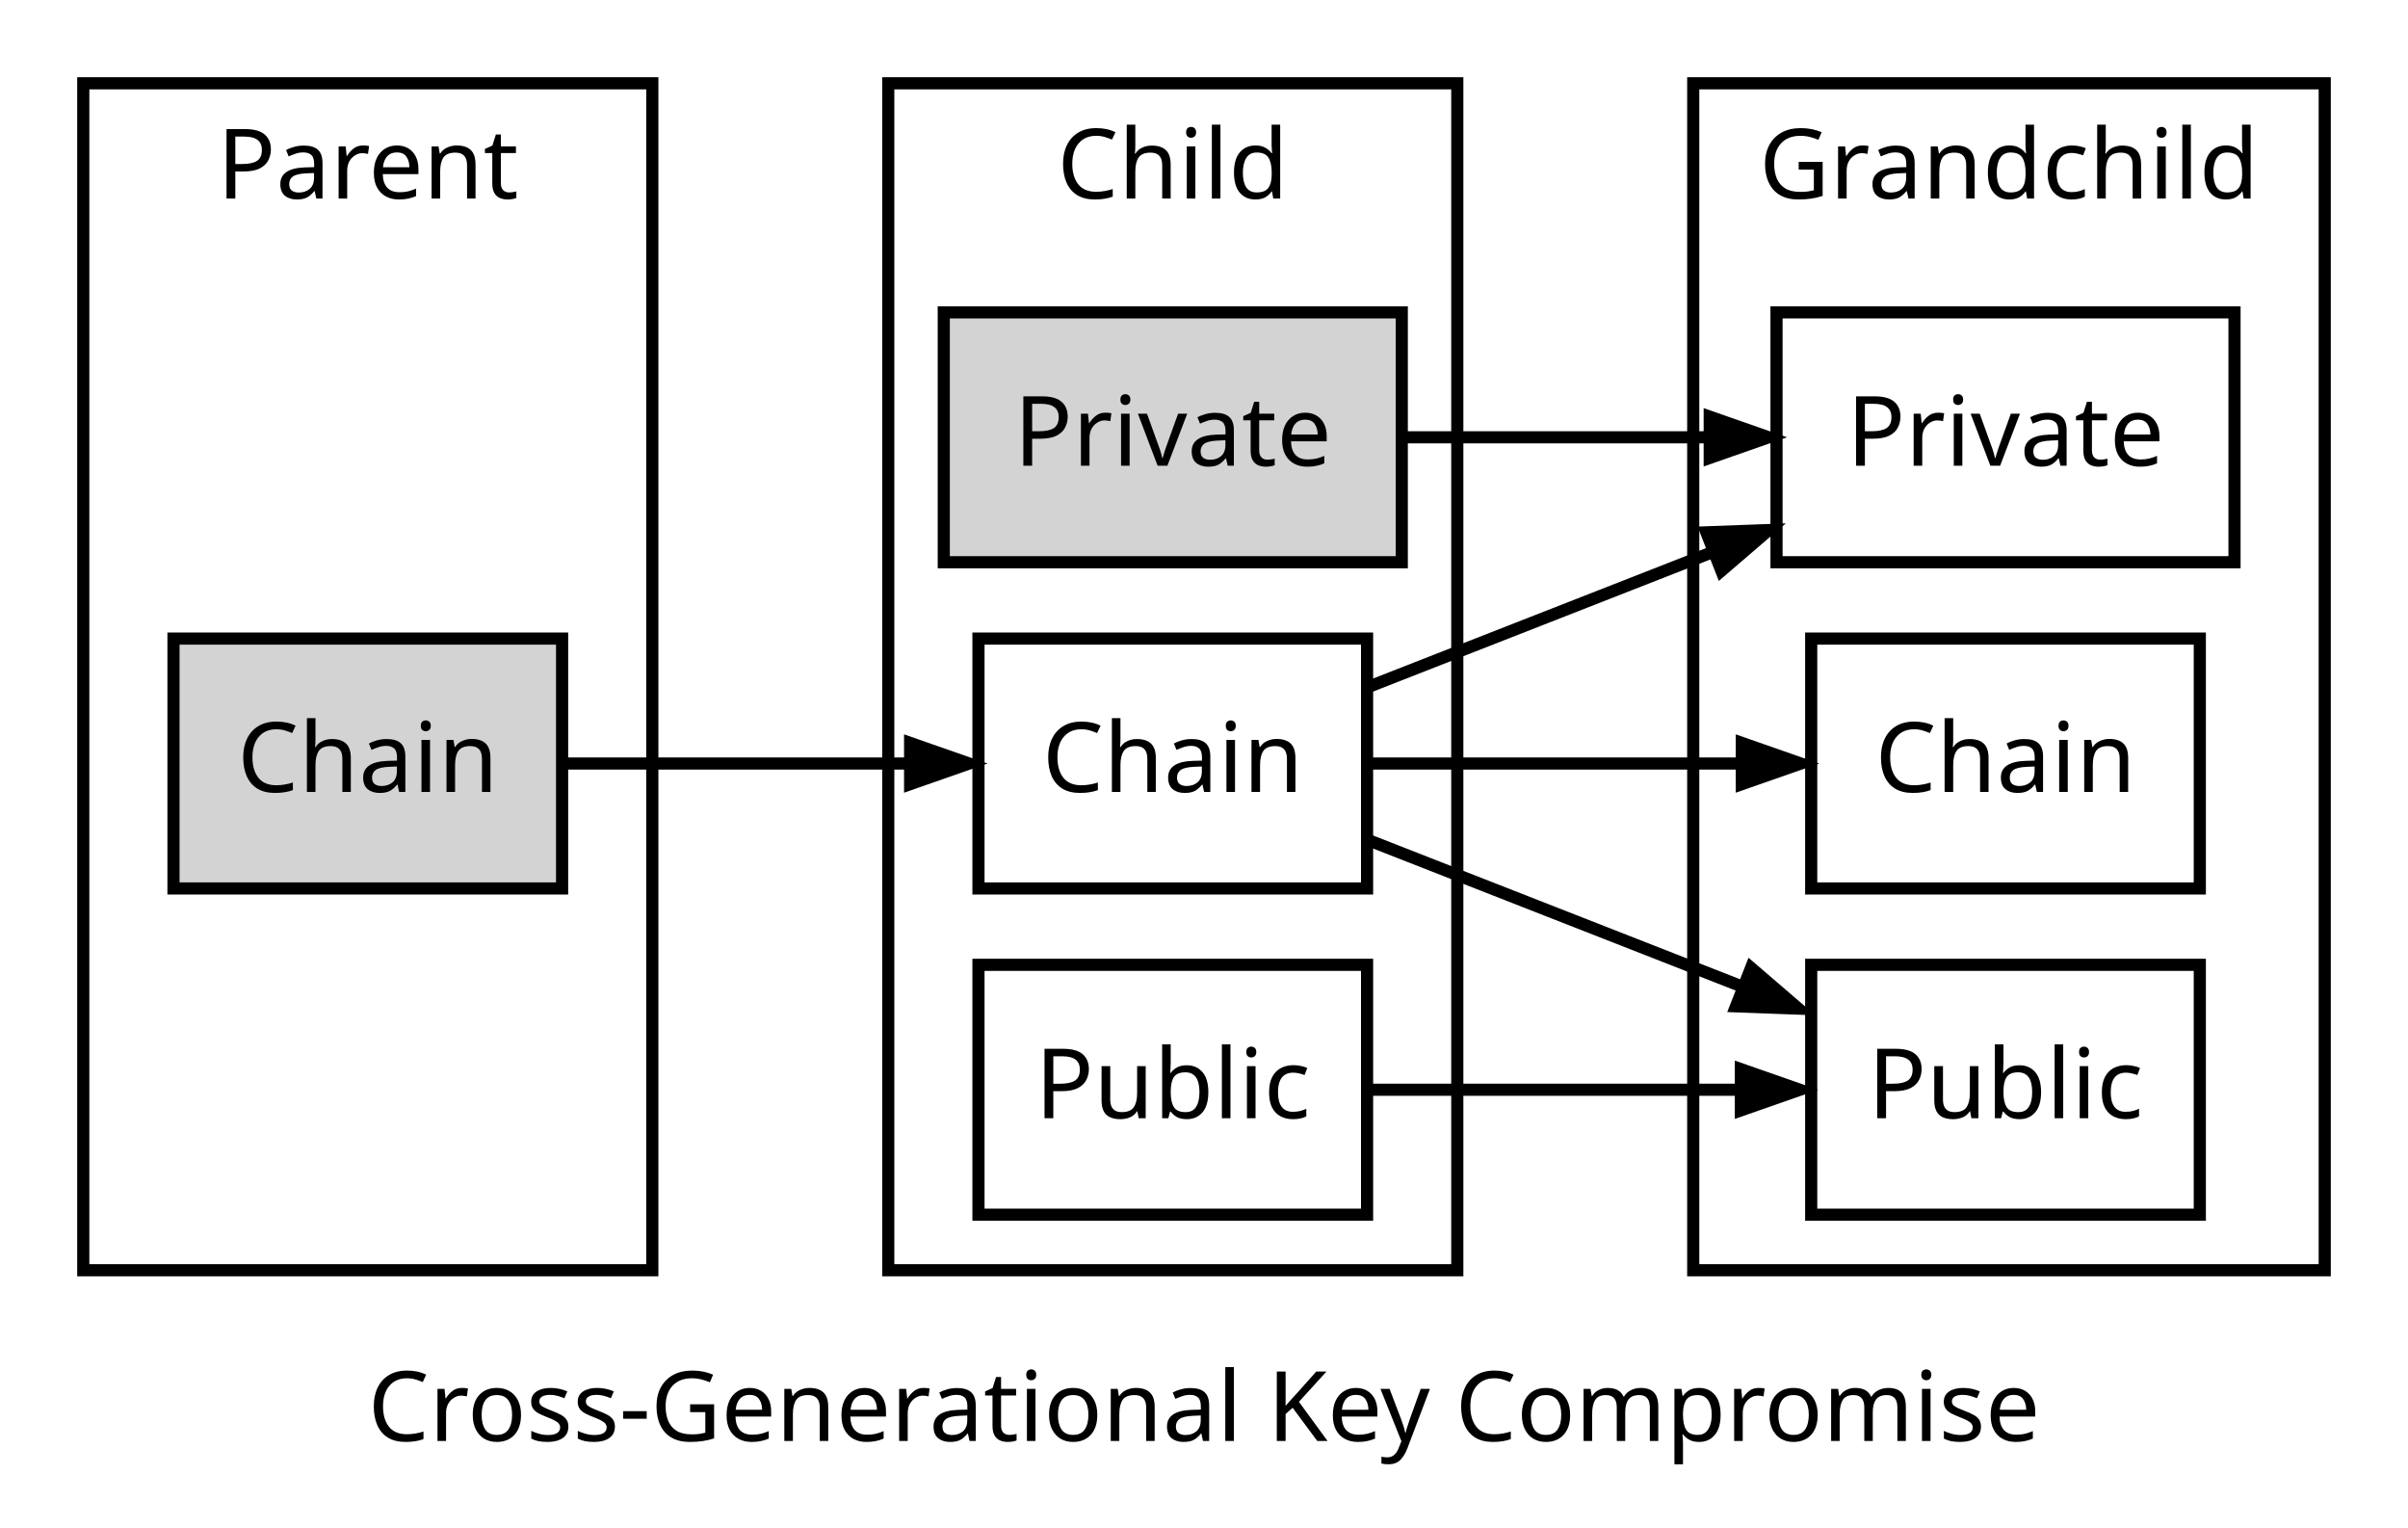
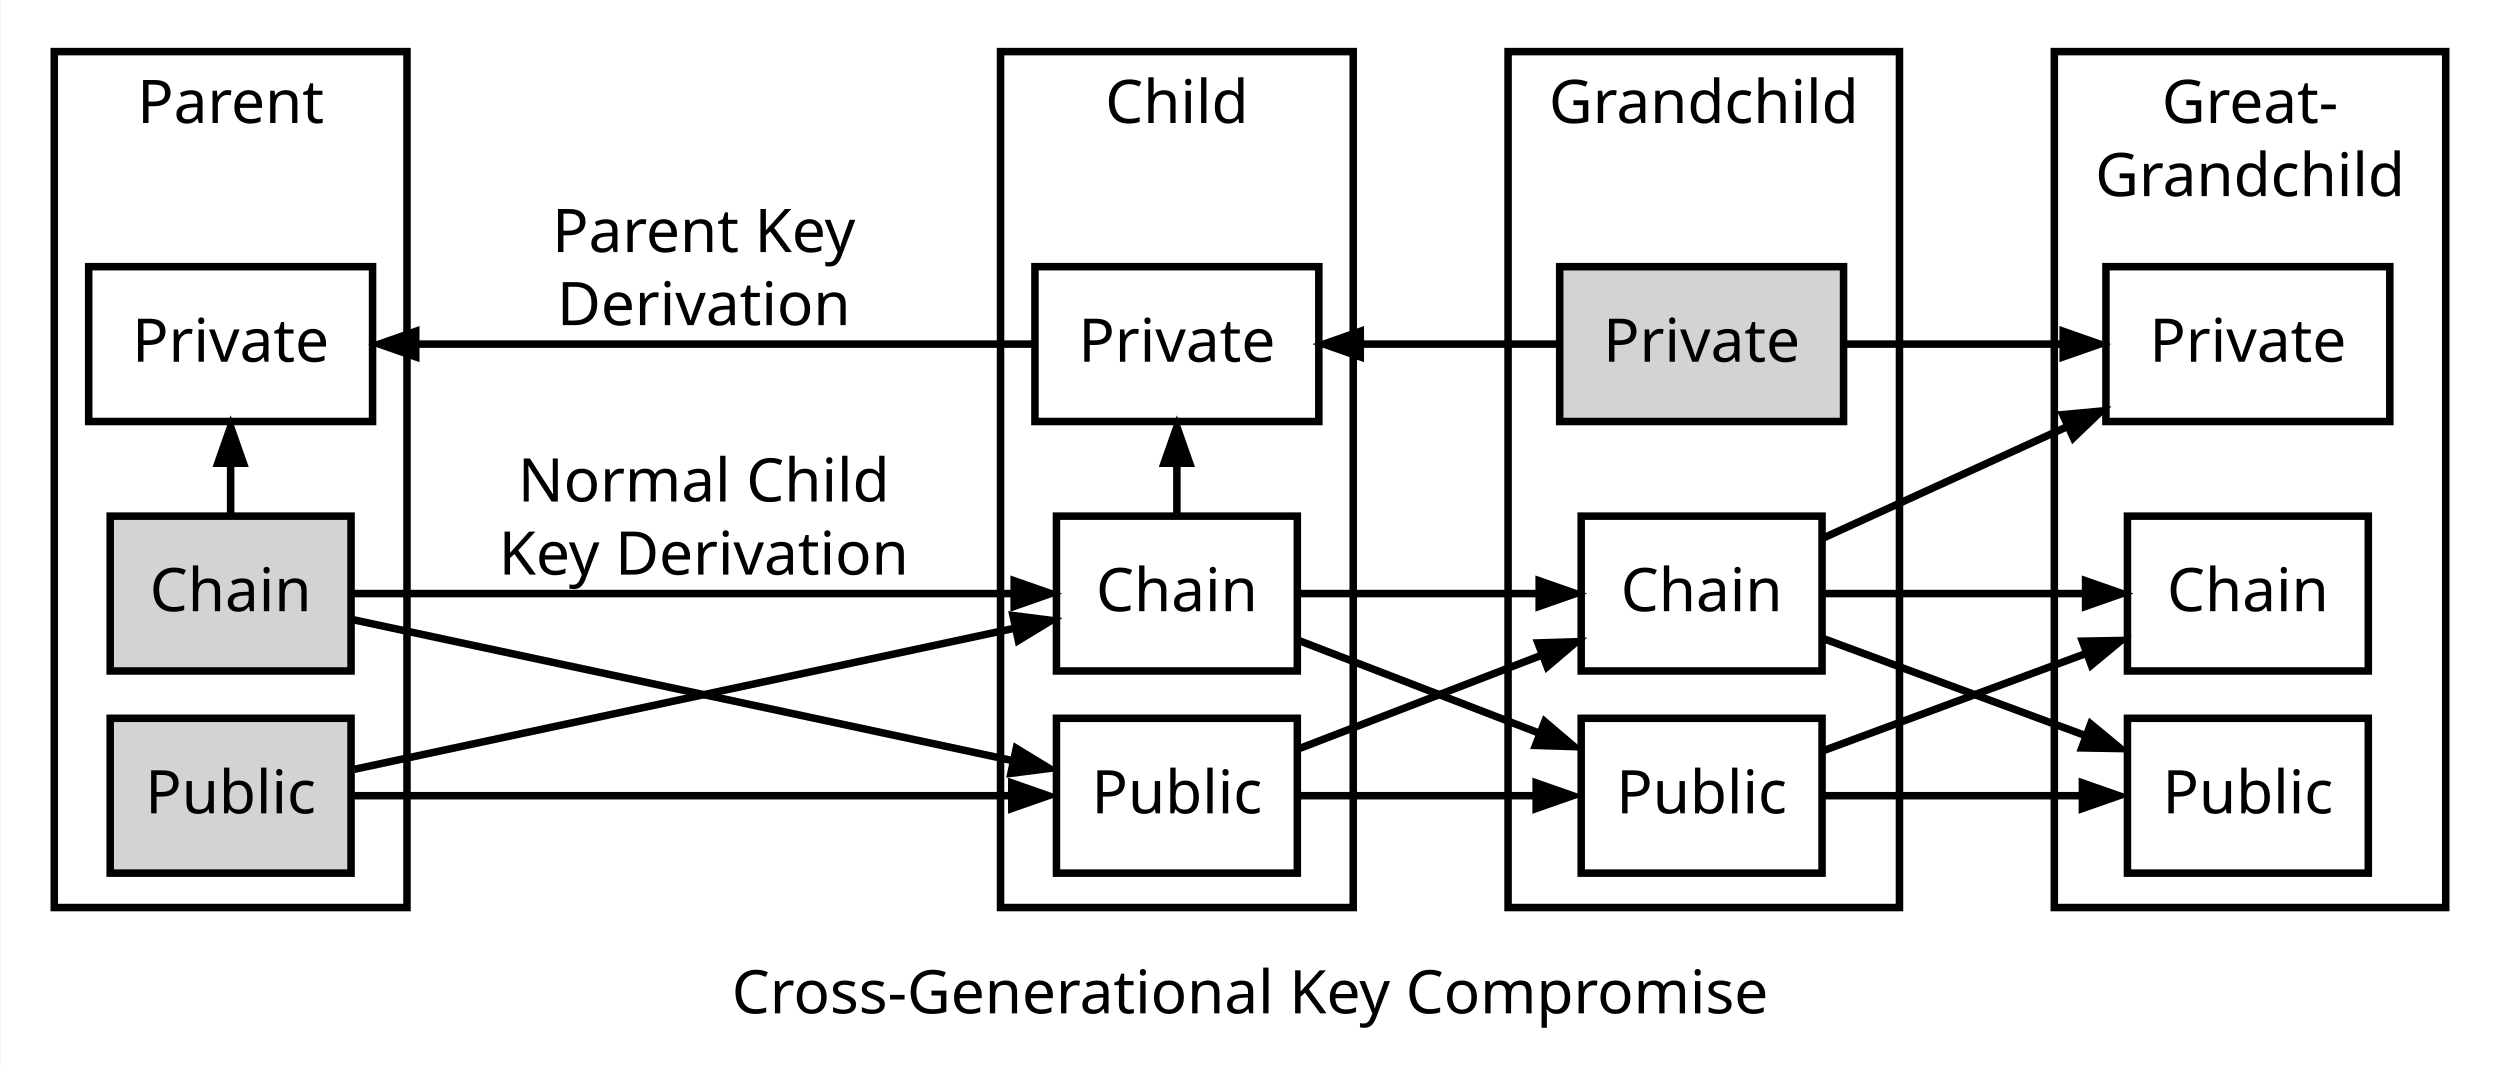
- <svg xmlns="http://www.w3.org/2000/svg" width="347pt" height="220pt" viewBox="0.00 0.00 347.00 220.00">
-   <g id="graph1" class="graph" transform="scale(1 1) rotate(0) translate(4 216)">
-     <polygon fill="white" stroke="white" points="-4,5 -4,-216 344,-216 344,5 -4,5" />
-     <text text-anchor="middle" x="169.5" y="-8.4" font-family="Sans" font-size="14.00">Cross-Generational Key Compromise</text>
+ <svg xmlns="http://www.w3.org/2000/svg" width="450pt" height="192pt" viewBox="0.00 0.00 450.00 192.41">
+   <g id="graph1" class="graph" transform="scale(0.775862 0.775862) rotate(0) translate(4 244)">
+     <polygon fill="white" stroke="white" points="-4,5 -4,-244 577,-244 577,5 -4,5" />
+     <text text-anchor="middle" x="286" y="-8.4" font-family="Sans" font-size="14.00">Cross-Generational Key Compromise</text>
    <g id="graph2" class="cluster">
-       <polygon fill="none" stroke="black" stroke-width="1.75" points="8,-33 8,-204 90,-204 90,-33 8,-33" />
-       <text text-anchor="middle" x="49" y="-187.4" font-family="Sans" font-size="14.00">Parent</text>
+       <polygon fill="none" stroke="black" stroke-width="1.75" points="8,-33 8,-232 90,-232 90,-33 8,-33" />
+       <text text-anchor="middle" x="49" y="-215.4" font-family="Sans" font-size="14.00">Parent</text>
+       <text text-anchor="middle" x="49" y="-198.4" font-family="Sans" font-size="14.00"> </text>
    </g>
    <g id="graph3" class="cluster">
-       <polygon fill="none" stroke="black" stroke-width="1.75" points="124,-33 124,-204 206,-204 206,-33 124,-33" />
-       <text text-anchor="middle" x="165" y="-187.4" font-family="Sans" font-size="14.00">Child</text>
+       <polygon fill="none" stroke="black" stroke-width="1.75" points="228,-33 228,-232 310,-232 310,-33 228,-33" />
+       <text text-anchor="middle" x="269" y="-215.4" font-family="Sans" font-size="14.00">Child</text>
+       <text text-anchor="middle" x="269" y="-198.4" font-family="Sans" font-size="14.00"> </text>
    </g>
    <g id="graph4" class="cluster">
-       <polygon fill="none" stroke="black" stroke-width="1.75" points="240,-33 240,-204 331,-204 331,-33 240,-33" />
-       <text text-anchor="middle" x="285.5" y="-187.4" font-family="Sans" font-size="14.00">Grandchild</text>
+       <polygon fill="none" stroke="black" stroke-width="1.75" points="346,-33 346,-232 437,-232 437,-33 346,-33" />
+       <text text-anchor="middle" x="391.5" y="-215.4" font-family="Sans" font-size="14.00">Grandchild</text>
+       <text text-anchor="middle" x="391.5" y="-198.4" font-family="Sans" font-size="14.00"> </text>
+     </g>
+     <g id="graph5" class="cluster">
+       <polygon fill="none" stroke="black" stroke-width="1.75" points="473,-33 473,-232 564,-232 564,-33 473,-33" />
+       <text text-anchor="middle" x="518.5" y="-215.4" font-family="Sans" font-size="14.00">Great-</text>
+       <text text-anchor="middle" x="518.5" y="-198.4" font-family="Sans" font-size="14.00">Grandchild</text>
+     </g>
+     <g id="node2" class="node">
+       <polygon fill="none" stroke="black" stroke-width="1.75" points="82,-182 16,-182 16,-146 82,-146 82,-182" />
+       <text text-anchor="middle" x="49" y="-159.9" font-family="Sans" font-size="14.00">Private</text>
    </g>
    <g id="node6" class="node">
-       <polygon fill="lightgrey" stroke="black" stroke-width="1.75" points="198,-171 132,-171 132,-135 198,-135 198,-171" />
-       <text text-anchor="middle" x="165" y="-148.9" font-family="Sans" font-size="14.00">Private</text>
+       <polygon fill="none" stroke="black" stroke-width="1.75" points="302,-182 236,-182 236,-146 302,-146 302,-182" />
+       <text text-anchor="middle" x="269" y="-159.9" font-family="Sans" font-size="14.00">Private</text>
+     </g>
+     <g id="edge16" class="edge">
+       <path fill="none" stroke="black" stroke-width="1.75" d="M92.664,-164C134.855,-164 197.827,-164 235.993,-164" />
+       <polygon fill="black" stroke="black" points="92.413,-160.5 82.413,-164 92.413,-167.5 92.413,-160.5" />
+       <text text-anchor="middle" x="159" y="-185.4" font-family="Sans" font-size="14.00">Parent Key</text>
+       <text text-anchor="middle" x="159" y="-168.4" font-family="Sans" font-size="14.00">Derivation</text>
    </g>
    <g id="node3" class="node">
      <polygon fill="lightgrey" stroke="black" stroke-width="1.75" points="77,-124 21,-124 21,-88 77,-88 77,-124" />
      <text text-anchor="middle" x="49" y="-101.9" font-family="Sans" font-size="14.00">Chain</text>
    </g>
+     <g id="edge18" class="edge">
+       <path fill="none" stroke="black" stroke-width="1.75" d="M49,-124.125C49,-127.987 49,-131.848 49,-135.71" />
+       <polygon fill="black" stroke="black" points="45.5,-135.932 49,-145.932 52.5,-135.932 45.5,-135.932" />
+     </g>
    <g id="node7" class="node">
-       <polygon fill="none" stroke="black" stroke-width="1.75" points="193,-124 137,-124 137,-88 193,-88 193,-124" />
-       <text text-anchor="middle" x="165" y="-101.9" font-family="Sans" font-size="14.00">Chain</text>
+       <polygon fill="none" stroke="black" stroke-width="1.75" points="297,-124 241,-124 241,-88 297,-88 297,-124" />
+       <text text-anchor="middle" x="269" y="-101.9" font-family="Sans" font-size="14.00">Chain</text>
    </g>
-     <g id="edge7" class="edge">
-       <path fill="none" stroke="black" stroke-width="1.75" d="M77.08,-106C91.931,-106 110.386,-106 126.548,-106" />
-       <polygon fill="black" stroke="black" points="126.776,-109.5 136.776,-106 126.776,-102.5 126.776,-109.5" />
+     <g id="edge10" class="edge">
+       <path fill="none" stroke="black" stroke-width="1.75" d="M77.311,-106C116.336,-106 186.787,-106 230.55,-106" />
+       <polygon fill="black" stroke="black" points="230.798,-109.5 240.798,-106 230.798,-102.5 230.798,-109.5" />
+       <text text-anchor="middle" x="159" y="-127.4" font-family="Sans" font-size="14.00">Normal Child</text>
+       <text text-anchor="middle" x="159" y="-110.4" font-family="Sans" font-size="14.00">Key Derivation</text>
    </g>
    <g id="node8" class="node">
-       <polygon fill="none" stroke="black" stroke-width="1.75" points="193,-77 137,-77 137,-41 193,-41 193,-77" />
-       <text text-anchor="middle" x="165" y="-54.9" font-family="Sans" font-size="14.00">Public</text>
+       <polygon fill="none" stroke="black" stroke-width="1.75" points="297,-77 241,-77 241,-41 297,-41 297,-77" />
+       <text text-anchor="middle" x="269" y="-54.9" font-family="Sans" font-size="14.00">Public</text>
+     </g>
+     <g id="edge12" class="edge">
+       <path fill="none" stroke="black" stroke-width="1.75" d="M77.311,-99.952C116.311,-91.62 186.697,-76.583 230.466,-67.232" />
+       <polygon fill="black" stroke="black" points="231.401,-70.612 240.449,-65.099 229.939,-63.766 231.401,-70.612" />
+     </g>
+     <g id="node4" class="node">
+       <polygon fill="lightgrey" stroke="black" stroke-width="1.75" points="77,-77 21,-77 21,-41 77,-41 77,-77" />
+       <text text-anchor="middle" x="49" y="-54.9" font-family="Sans" font-size="14.00">Public</text>
+     </g>
+     <g id="edge8" class="edge">
+       <path fill="none" stroke="black" stroke-width="1.75" d="M77.761,-65.144C117.01,-73.529 187.437,-88.575 230.998,-97.882" />
+       <polygon fill="black" stroke="black" points="230.417,-101.336 240.927,-100.003 231.879,-94.491 230.417,-101.336" />
+     </g>
+     <g id="edge6" class="edge">
+       <path fill="none" stroke="black" stroke-width="1.75" d="M77.761,-59C116.712,-59 186.369,-59 230.002,-59" />
+       <polygon fill="black" stroke="black" points="230.232,-62.5 240.232,-59 230.232,-55.5 230.232,-62.5" />
    </g>
    <g id="node10" class="node">
-       <polygon fill="none" stroke="black" stroke-width="1.75" points="318,-171 252,-171 252,-135 318,-135 318,-171" />
-       <text text-anchor="middle" x="285" y="-148.9" font-family="Sans" font-size="14.00">Private</text>
+       <polygon fill="lightgrey" stroke="black" stroke-width="1.75" points="424,-182 358,-182 358,-146 424,-146 424,-182" />
+       <text text-anchor="middle" x="391" y="-159.9" font-family="Sans" font-size="14.00">Private</text>
    </g>
-     <g id="edge13" class="edge">
-       <path fill="none" stroke="black" stroke-width="1.75" d="M198.108,-153C211.618,-153 227.42,-153 241.818,-153" />
-       <polygon fill="black" stroke="black" points="242,-156.5 252,-153 242,-149.5 242,-156.5" />
+     <g id="edge20" class="edge">
+       <path fill="none" stroke="black" stroke-width="1.75" d="M312.136,-164C327.197,-164 343.851,-164 357.959,-164" />
+       <polygon fill="black" stroke="black" points="312.015,-160.5 302.015,-164 312.015,-167.5 312.015,-160.5" />
    </g>
-     <g id="edge17" class="edge">
-       <path fill="none" stroke="black" stroke-width="1.75" d="M193.135,-117.019C207.844,-122.78 226.152,-129.951 242.544,-136.371" />
-       <polygon fill="black" stroke="black" points="241.345,-139.661 251.933,-140.049 243.898,-133.143 241.345,-139.661" />
+     <g id="edge32" class="edge">
+       <path fill="none" stroke="black" stroke-width="1.75" d="M269,-124.125C269,-127.987 269,-131.848 269,-135.71" />
+       <polygon fill="black" stroke="black" points="265.5,-135.932 269,-145.932 272.5,-135.932 265.5,-135.932" />
    </g>
    <g id="node11" class="node">
-       <polygon fill="none" stroke="black" stroke-width="1.75" points="313,-124 257,-124 257,-88 313,-88 313,-124" />
-       <text text-anchor="middle" x="285" y="-101.9" font-family="Sans" font-size="14.00">Chain</text>
+       <polygon fill="none" stroke="black" stroke-width="1.75" points="419,-124 363,-124 363,-88 419,-88 419,-124" />
+       <text text-anchor="middle" x="391" y="-101.9" font-family="Sans" font-size="14.00">Chain</text>
    </g>
-     <g id="edge21" class="edge">
-       <path fill="none" stroke="black" stroke-width="1.75" d="M193.135,-106C208.968,-106 228.972,-106 246.268,-106" />
-       <polygon fill="black" stroke="black" points="246.626,-109.5 256.626,-106 246.626,-102.5 246.626,-109.5" />
+     <g id="edge30" class="edge">
+       <path fill="none" stroke="black" stroke-width="1.75" d="M297.296,-106C313.772,-106 334.767,-106 352.706,-106" />
+       <polygon fill="black" stroke="black" points="352.858,-109.5 362.858,-106 352.858,-102.5 352.858,-109.5" />
    </g>
    <g id="node12" class="node">
-       <polygon fill="none" stroke="black" stroke-width="1.75" points="313,-77 257,-77 257,-41 313,-41 313,-77" />
-       <text text-anchor="middle" x="285" y="-54.9" font-family="Sans" font-size="14.00">Public</text>
+       <polygon fill="none" stroke="black" stroke-width="1.75" points="419,-77 363,-77 363,-41 419,-41 419,-77" />
+       <text text-anchor="middle" x="391" y="-54.9" font-family="Sans" font-size="14.00">Public</text>
    </g>
-     <g id="edge19" class="edge">
-       <path fill="none" stroke="black" stroke-width="1.75" d="M193.135,-94.981C209.15,-88.708 229.432,-80.764 246.863,-73.937" />
-       <polygon fill="black" stroke="black" points="248.173,-77.183 256.208,-70.277 245.62,-70.665 248.173,-77.183" />
+     <g id="edge28" class="edge">
+       <path fill="none" stroke="black" stroke-width="1.75" d="M297.296,-95.099C313.807,-88.738 334.856,-80.629 352.821,-73.708" />
+       <polygon fill="black" stroke="black" points="354.362,-76.866 362.435,-70.005 351.845,-70.334 354.362,-76.866" />
    </g>
-     <g id="edge15" class="edge">
-       <path fill="none" stroke="black" stroke-width="1.75" d="M193.743,-59C209.476,-59 229.188,-59 246.261,-59" />
-       <polygon fill="black" stroke="black" points="246.492,-62.5 256.492,-59 246.492,-55.5 246.492,-62.5" />
+     <g id="edge22" class="edge">
+       <path fill="none" stroke="black" stroke-width="1.75" d="M297.604,-70.019C314.242,-76.429 335.411,-84.585 353.387,-91.51" />
+       <polygon fill="black" stroke="black" points="352.407,-94.883 362.996,-95.212 354.923,-88.351 352.407,-94.883" />
+     </g>
+     <g id="edge24" class="edge">
+       <path fill="none" stroke="black" stroke-width="1.75" d="M297.604,-59C313.853,-59 334.423,-59 352.12,-59" />
+       <polygon fill="black" stroke="black" points="352.153,-62.5 362.153,-59 352.153,-55.5 352.153,-62.5" />
+     </g>
+     <g id="node14" class="node">
+       <polygon fill="none" stroke="black" stroke-width="1.75" points="551,-182 485,-182 485,-146 551,-146 551,-182" />
+       <text text-anchor="middle" x="518" y="-159.9" font-family="Sans" font-size="14.00">Private</text>
+     </g>
+     <g id="edge34" class="edge">
+       <path fill="none" stroke="black" stroke-width="1.75" d="M424.036,-164C439.495,-164 458.112,-164 474.682,-164" />
+       <polygon fill="black" stroke="black" points="474.688,-167.5 484.688,-164 474.688,-160.5 474.688,-167.5" />
+     </g>
+     <g id="edge40" class="edge">
+       <path fill="none" stroke="black" stroke-width="1.75" d="M419.185,-118.872C435.814,-126.466 457.181,-136.224 475.789,-144.723" />
+       <polygon fill="black" stroke="black" points="474.398,-147.935 484.948,-148.906 477.306,-141.568 474.398,-147.935" />
+     </g>
+     <g id="node15" class="node">
+       <polygon fill="none" stroke="black" stroke-width="1.75" points="546,-124 490,-124 490,-88 546,-88 546,-124" />
+       <text text-anchor="middle" x="518" y="-101.9" font-family="Sans" font-size="14.00">Chain</text>
+     </g>
+     <g id="edge44" class="edge">
+       <path fill="none" stroke="black" stroke-width="1.75" d="M419.185,-106C437.025,-106 460.318,-106 479.807,-106" />
+       <polygon fill="black" stroke="black" points="479.893,-109.5 489.893,-106 479.893,-102.5 479.893,-109.5" />
+     </g>
+     <g id="node16" class="node">
+       <polygon fill="none" stroke="black" stroke-width="1.75" points="546,-77 490,-77 490,-41 546,-41 546,-77" />
+       <text text-anchor="middle" x="518" y="-54.9" font-family="Sans" font-size="14.00">Public</text>
+     </g>
+     <g id="edge42" class="edge">
+       <path fill="none" stroke="black" stroke-width="1.75" d="M419.185,-95.569C437.065,-88.953 460.421,-80.309 479.936,-73.087" />
+       <polygon fill="black" stroke="black" points="481.291,-76.317 489.454,-69.564 478.861,-69.753 481.291,-76.317" />
+     </g>
+     <g id="edge36" class="edge">
+       <path fill="none" stroke="black" stroke-width="1.75" d="M419.501,-69.548C437.394,-76.169 460.679,-84.787 480.116,-91.98" />
+       <polygon fill="black" stroke="black" points="479.001,-95.299 489.594,-95.487 481.43,-88.734 479.001,-95.299" />
+     </g>
+     <g id="edge38" class="edge">
+       <path fill="none" stroke="black" stroke-width="1.75" d="M419.501,-59C437.026,-59 459.722,-59 478.91,-59" />
+       <polygon fill="black" stroke="black" points="479.154,-62.5 489.154,-59 479.154,-55.5 479.154,-62.5" />
    </g>
  </g>
</svg>
